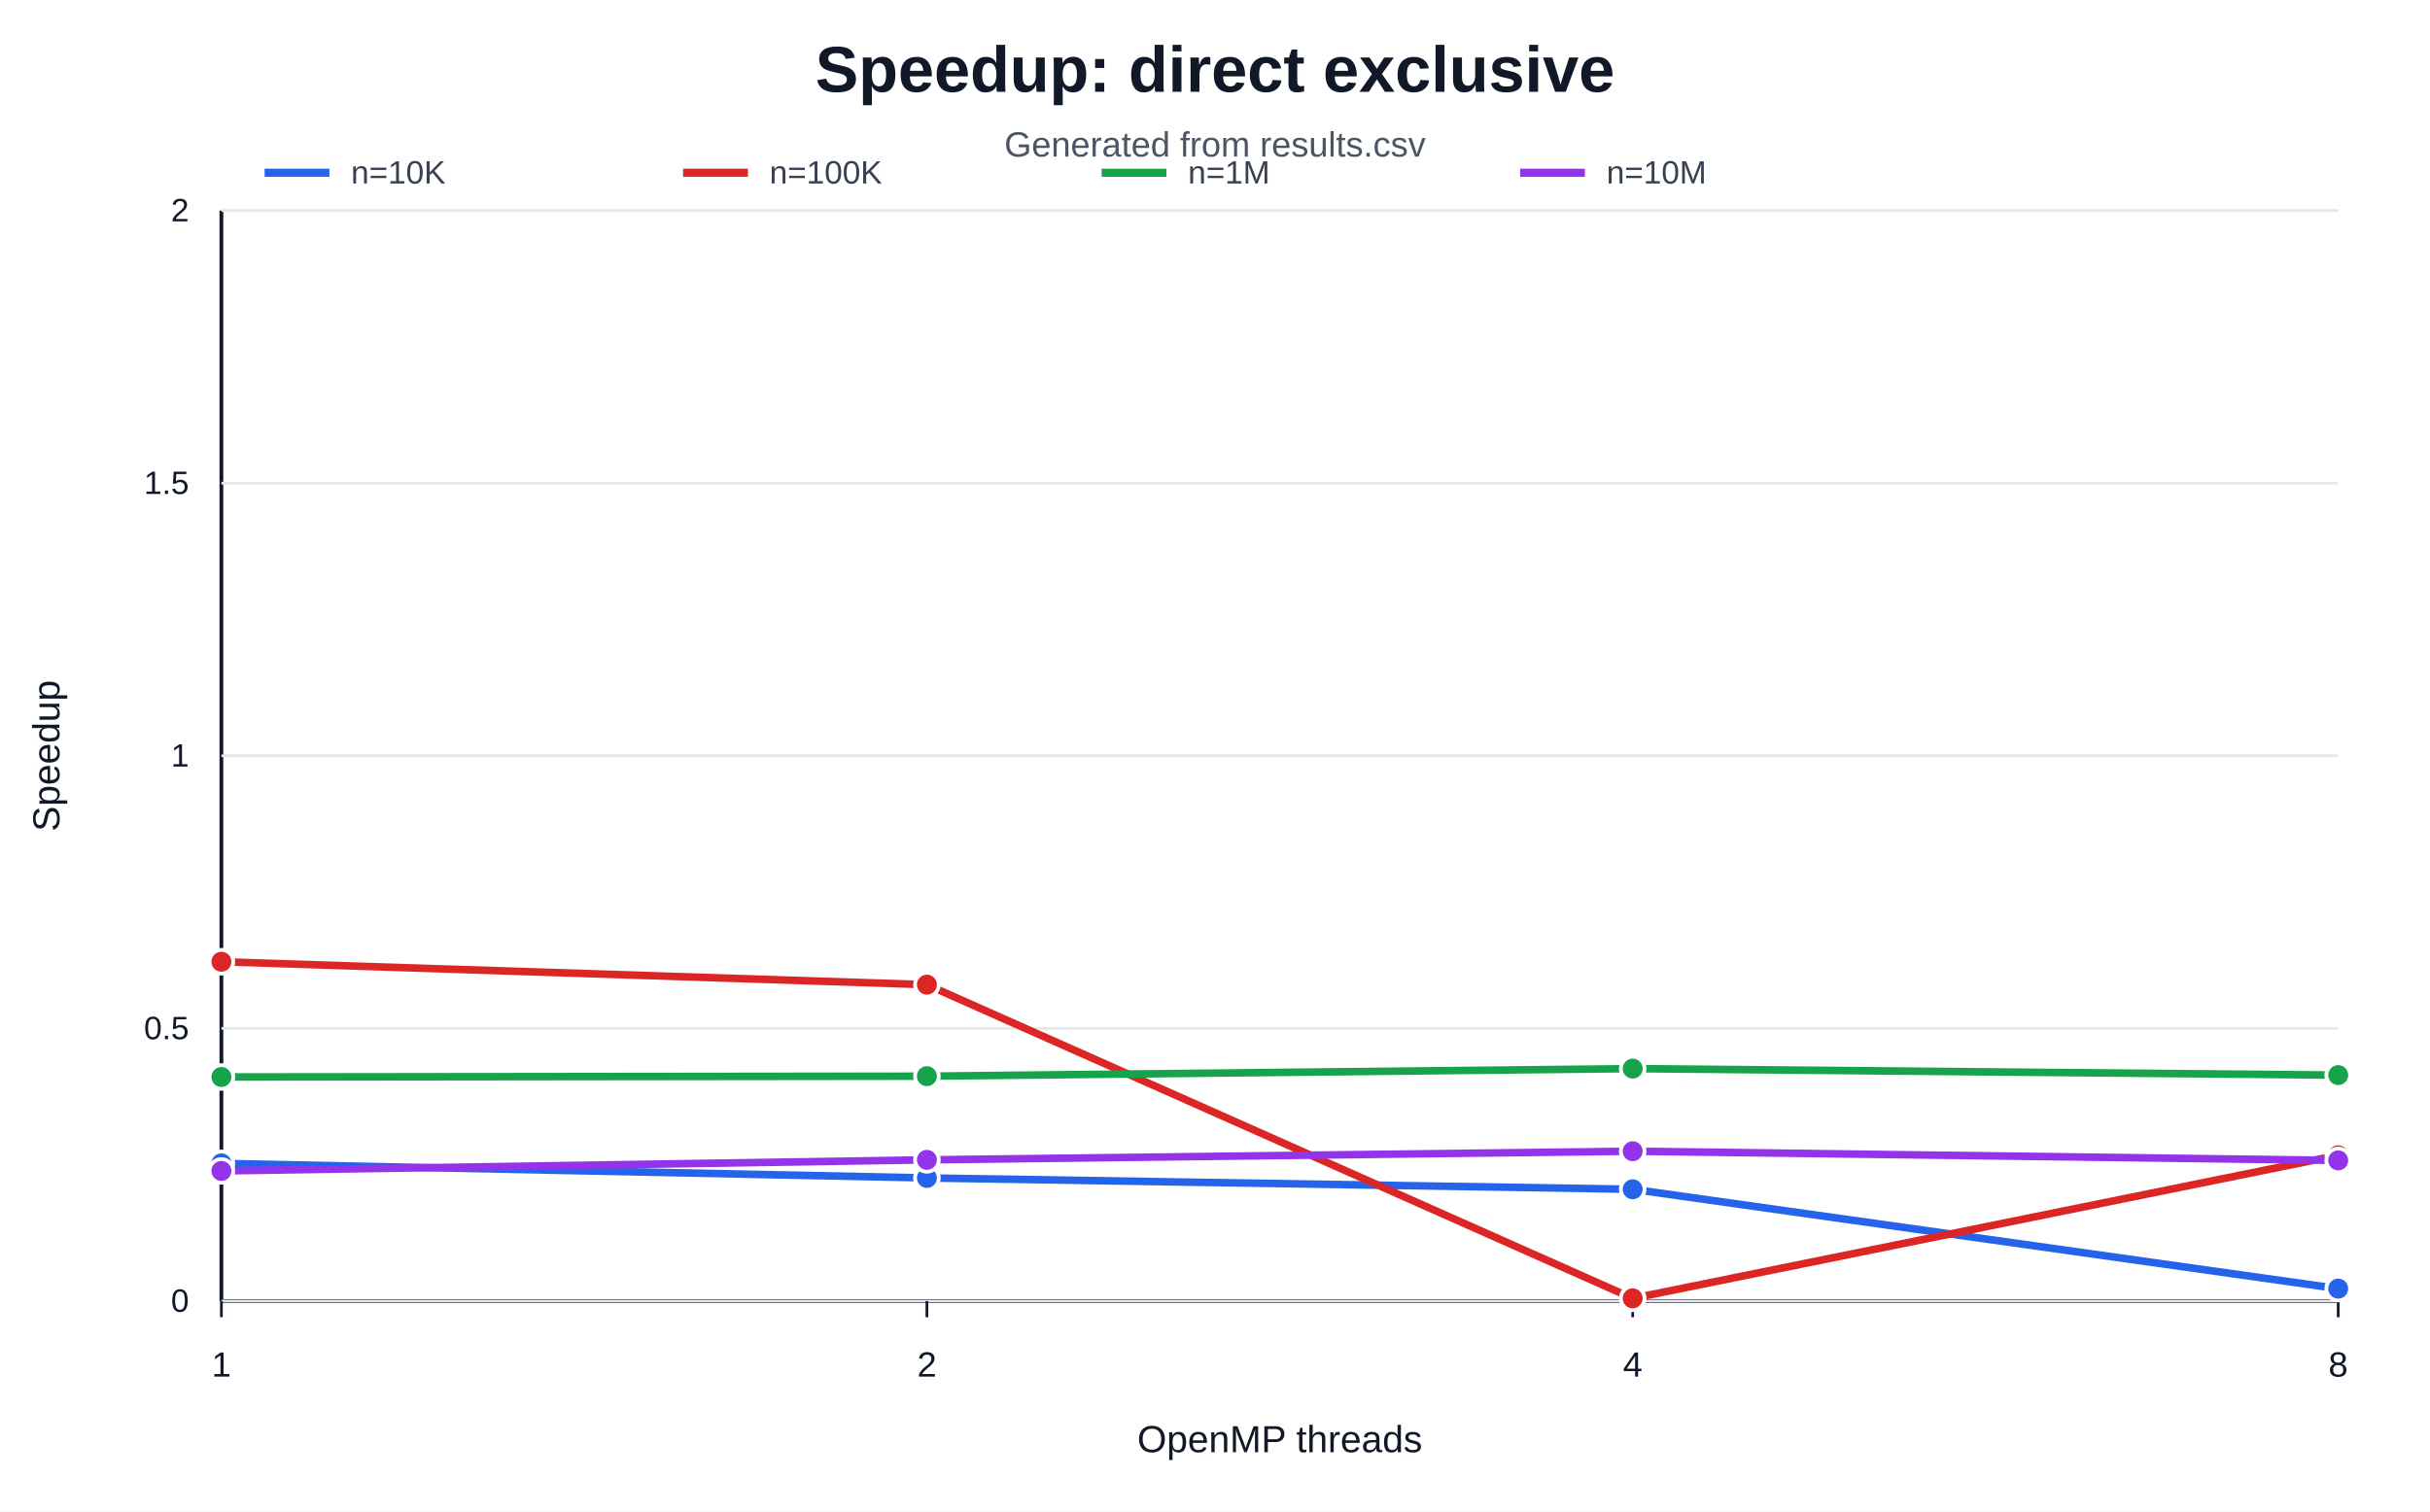
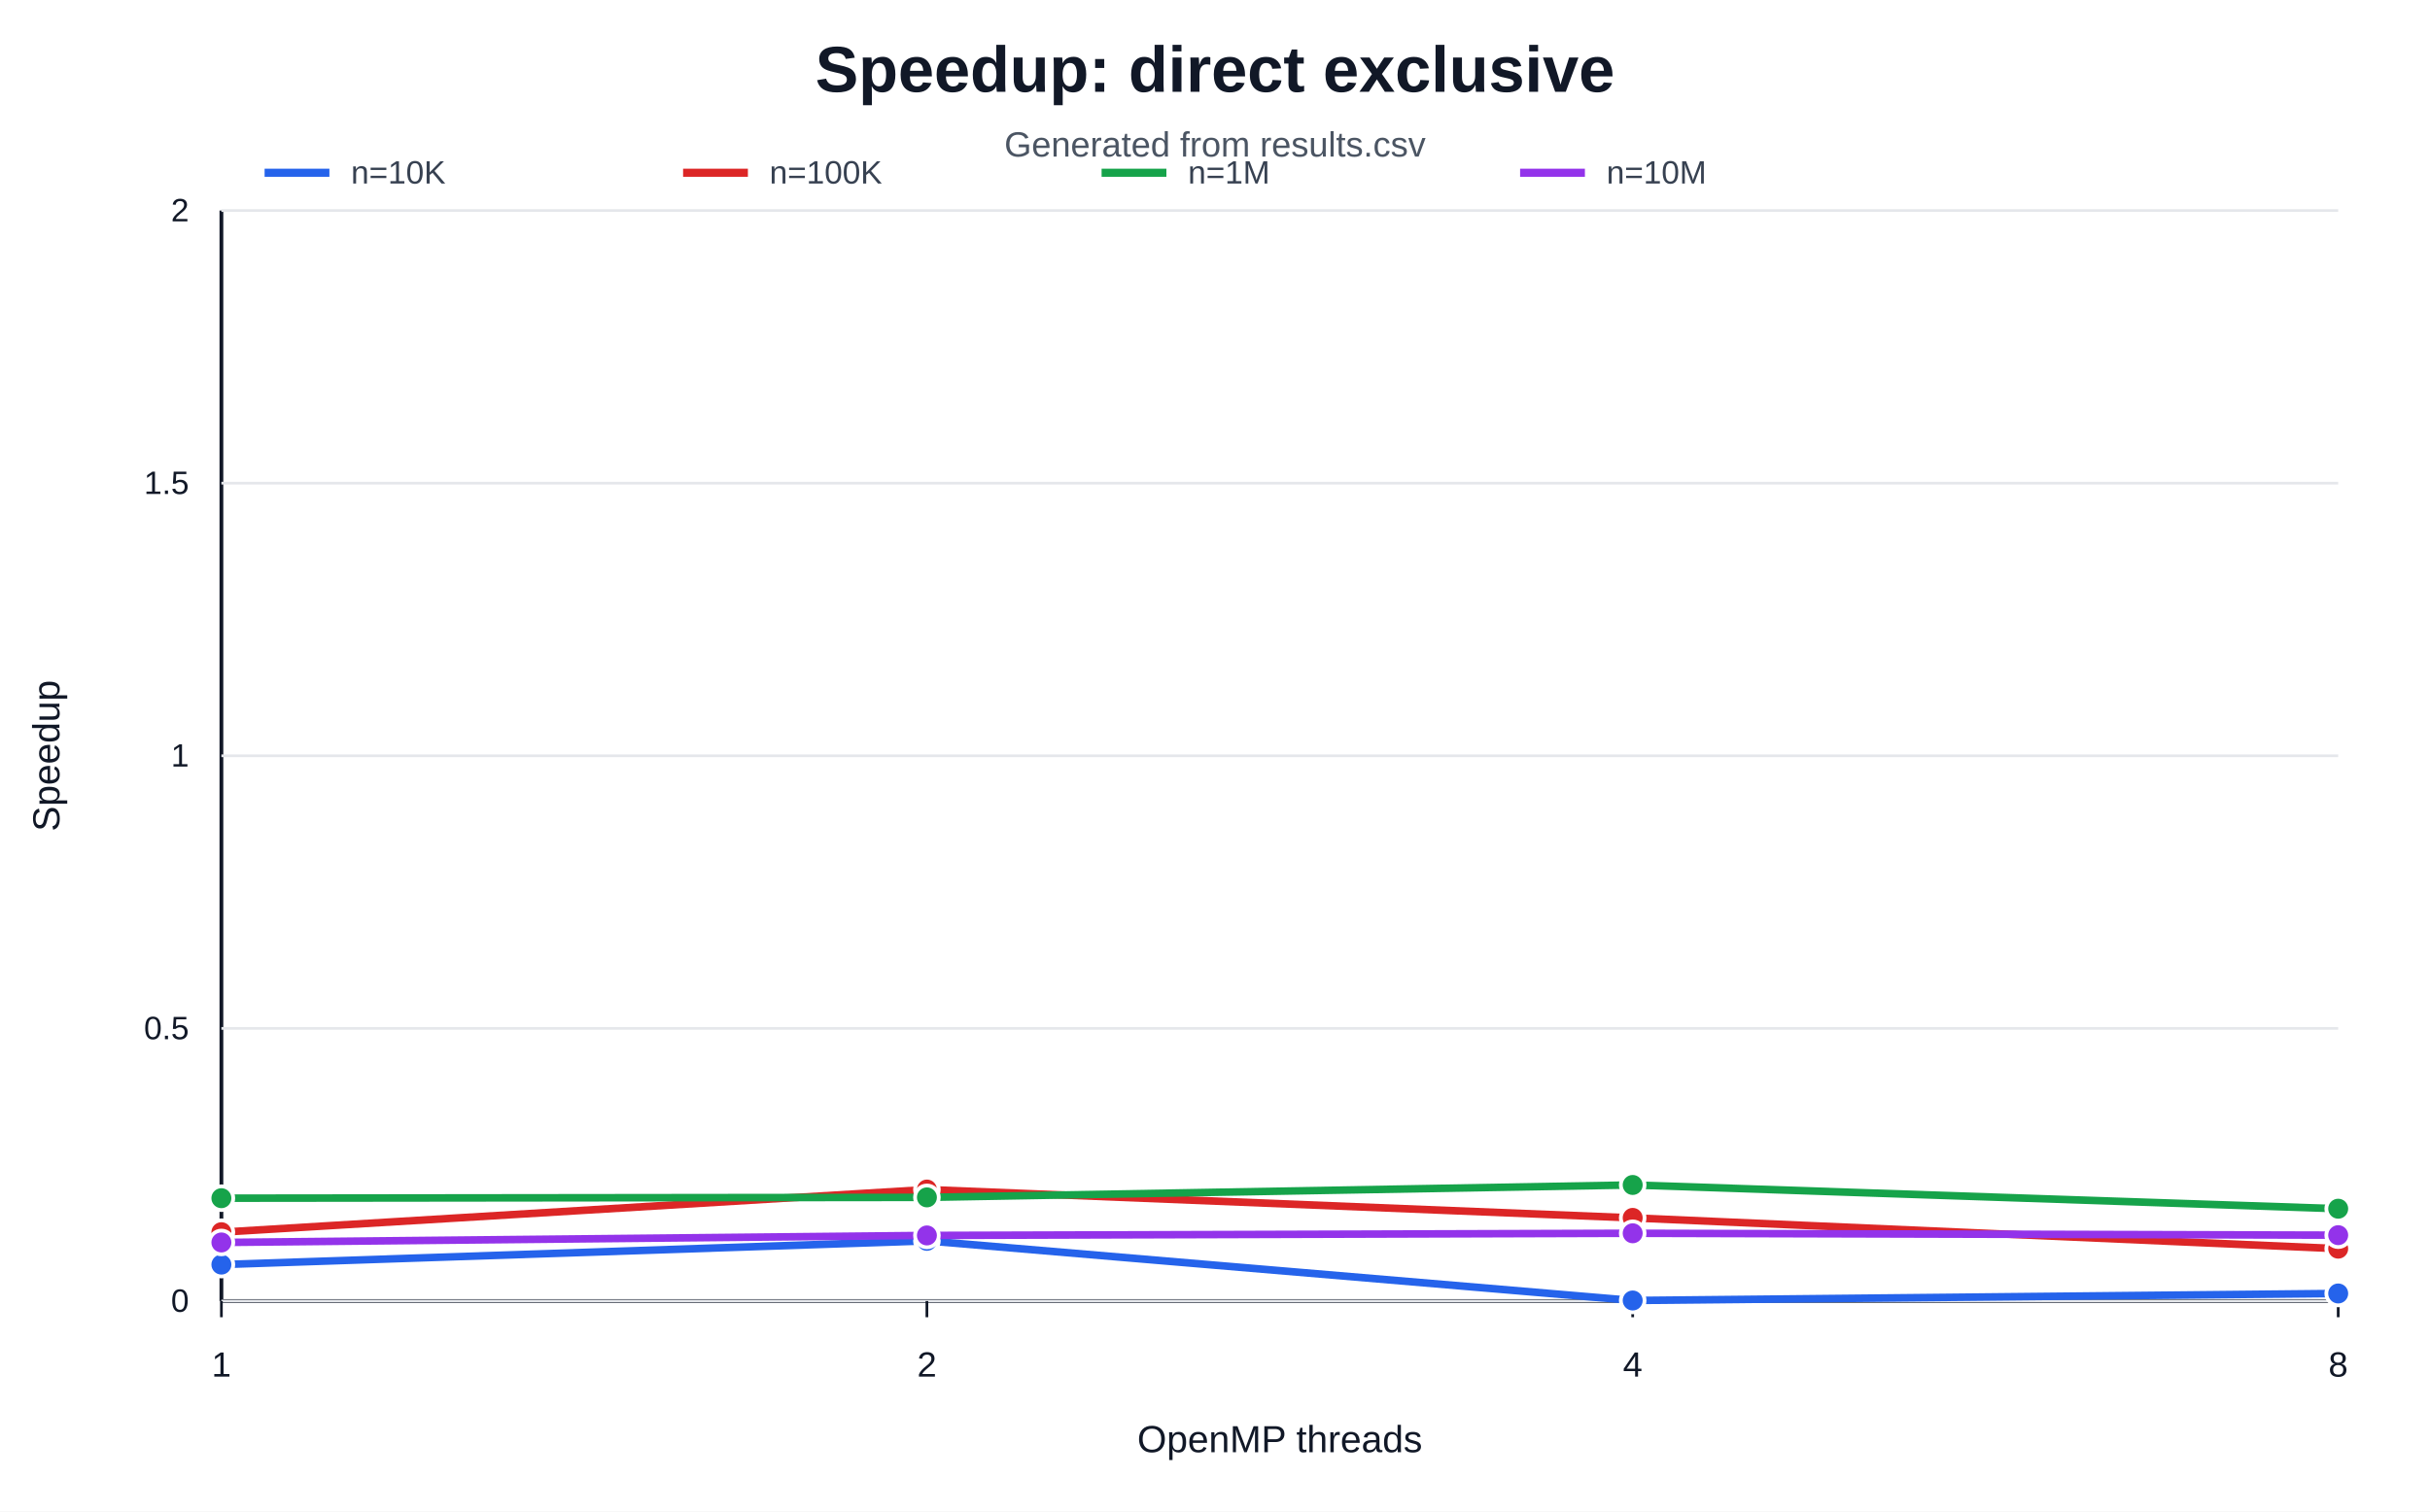
<svg xmlns="http://www.w3.org/2000/svg" width="900" height="560" viewBox="0 0 900 560">
  <rect width="100%" height="100%" fill="#ffffff" />
  <text x="450.0" y="34.0" text-anchor="middle" font-family="Arial, sans-serif" font-size="24" font-weight="700" fill="#111827">Speedup: direct exclusive</text>
  <text x="450.0" y="58.0" text-anchor="middle" font-family="Arial, sans-serif" font-size="13" font-weight="400" fill="#4b5563">Generated from results.csv</text>
  <line x1="82" y1="78" x2="82" y2="482" stroke="#111827" stroke-width="1.4" />
  <line x1="82" y1="482" x2="866" y2="482" stroke="#111827" stroke-width="1.4" />
  <line x1="82" y1="482.0" x2="866" y2="482.0" stroke="#e5e7eb" stroke-width="1" />
  <text x="70.0" y="486.0" text-anchor="end" font-family="Arial, sans-serif" font-size="12" font-weight="400" fill="#111827">0</text>
  <line x1="82" y1="381.0" x2="866" y2="381.0" stroke="#e5e7eb" stroke-width="1" />
  <text x="70.0" y="385.0" text-anchor="end" font-family="Arial, sans-serif" font-size="12" font-weight="400" fill="#111827">0.5</text>
  <line x1="82" y1="280.0" x2="866" y2="280.0" stroke="#e5e7eb" stroke-width="1" />
  <text x="70.0" y="284.0" text-anchor="end" font-family="Arial, sans-serif" font-size="12" font-weight="400" fill="#111827">1</text>
  <line x1="82" y1="179.0" x2="866" y2="179.0" stroke="#e5e7eb" stroke-width="1" />
  <text x="70.0" y="183.0" text-anchor="end" font-family="Arial, sans-serif" font-size="12" font-weight="400" fill="#111827">1.5</text>
  <line x1="82" y1="78.0" x2="866" y2="78.0" stroke="#e5e7eb" stroke-width="1" />
  <text x="70.0" y="82.0" text-anchor="end" font-family="Arial, sans-serif" font-size="12" font-weight="400" fill="#111827">2</text>
  <line x1="82.0" y1="482" x2="82.0" y2="488" stroke="#111827" stroke-width="1" />
  <text x="82.0" y="510.0" text-anchor="middle" font-family="Arial, sans-serif" font-size="13" font-weight="400" fill="#111827">1</text>
  <line x1="343.3" y1="482" x2="343.3" y2="488" stroke="#111827" stroke-width="1" />
  <text x="343.3" y="510.0" text-anchor="middle" font-family="Arial, sans-serif" font-size="13" font-weight="400" fill="#111827">2</text>
  <line x1="604.7" y1="482" x2="604.7" y2="488" stroke="#111827" stroke-width="1" />
  <text x="604.7" y="510.0" text-anchor="middle" font-family="Arial, sans-serif" font-size="13" font-weight="400" fill="#111827">4</text>
  <line x1="866.0" y1="482" x2="866.0" y2="488" stroke="#111827" stroke-width="1" />
  <text x="866.0" y="510.0" text-anchor="middle" font-family="Arial, sans-serif" font-size="13" font-weight="400" fill="#111827">8</text>
  <text x="474.0" y="538.0" text-anchor="middle" font-family="Arial, sans-serif" font-size="14" font-weight="400" fill="#111827">OpenMP threads</text>
  <text x="22" y="280.0" text-anchor="middle" font-family="Arial, sans-serif" font-size="14" fill="#111827" transform="rotate(-90 22 280.0)">Speedup</text>
-   <path d="M 82.0 431.0 L 343.3 436.4 L 604.7 440.6 L 866.0 477.4" fill="none" stroke="#2563eb" stroke-width="2.8" stroke-linejoin="round" stroke-linecap="round" />
-   <circle cx="82.0" cy="431.0" r="4.4" fill="#2563eb" stroke="#ffffff" stroke-width="1.4" />
-   <circle cx="343.3" cy="436.4" r="4.4" fill="#2563eb" stroke="#ffffff" stroke-width="1.4" />
-   <circle cx="604.7" cy="440.6" r="4.4" fill="#2563eb" stroke="#ffffff" stroke-width="1.4" />
-   <circle cx="866.0" cy="477.4" r="4.4" fill="#2563eb" stroke="#ffffff" stroke-width="1.4" />
+   <path d="M 82.0 468.5 L 343.3 459.7 L 604.7 481.8 L 866.0 479.2" fill="none" stroke="#2563eb" stroke-width="2.8" stroke-linejoin="round" stroke-linecap="round" />
+   <circle cx="82.0" cy="468.5" r="4.4" fill="#2563eb" stroke="#ffffff" stroke-width="1.4" />
+   <circle cx="343.3" cy="459.7" r="4.4" fill="#2563eb" stroke="#ffffff" stroke-width="1.4" />
+   <circle cx="604.7" cy="481.8" r="4.4" fill="#2563eb" stroke="#ffffff" stroke-width="1.4" />
+   <circle cx="866.0" cy="479.2" r="4.4" fill="#2563eb" stroke="#ffffff" stroke-width="1.4" />
  <line x1="98" y1="64" x2="122" y2="64" stroke="#2563eb" stroke-width="3" />
  <text x="130.0" y="68.0" text-anchor="start" font-family="Arial, sans-serif" font-size="12" font-weight="400" fill="#374151">n=10K</text>
-   <path d="M 82.0 356.3 L 343.3 364.8 L 604.7 481.0 L 866.0 428.0" fill="none" stroke="#dc2626" stroke-width="2.8" stroke-linejoin="round" stroke-linecap="round" />
-   <circle cx="82.0" cy="356.3" r="4.4" fill="#dc2626" stroke="#ffffff" stroke-width="1.4" />
-   <circle cx="343.3" cy="364.8" r="4.4" fill="#dc2626" stroke="#ffffff" stroke-width="1.4" />
-   <circle cx="604.7" cy="481.0" r="4.4" fill="#dc2626" stroke="#ffffff" stroke-width="1.4" />
-   <circle cx="866.0" cy="428.0" r="4.4" fill="#dc2626" stroke="#ffffff" stroke-width="1.4" />
+   <path d="M 82.0 456.5 L 343.3 440.7 L 604.7 451.2 L 866.0 462.6" fill="none" stroke="#dc2626" stroke-width="2.8" stroke-linejoin="round" stroke-linecap="round" />
+   <circle cx="82.0" cy="456.5" r="4.4" fill="#dc2626" stroke="#ffffff" stroke-width="1.4" />
+   <circle cx="343.3" cy="440.7" r="4.4" fill="#dc2626" stroke="#ffffff" stroke-width="1.4" />
+   <circle cx="604.7" cy="451.2" r="4.4" fill="#dc2626" stroke="#ffffff" stroke-width="1.4" />
+   <circle cx="866.0" cy="462.6" r="4.4" fill="#dc2626" stroke="#ffffff" stroke-width="1.4" />
  <line x1="253" y1="64" x2="277" y2="64" stroke="#dc2626" stroke-width="3" />
  <text x="285.0" y="68.0" text-anchor="start" font-family="Arial, sans-serif" font-size="12" font-weight="400" fill="#374151">n=100K</text>
-   <path d="M 82.0 399.0 L 343.3 398.7 L 604.7 395.9 L 866.0 398.3" fill="none" stroke="#16a34a" stroke-width="2.8" stroke-linejoin="round" stroke-linecap="round" />
-   <circle cx="82.0" cy="399.0" r="4.4" fill="#16a34a" stroke="#ffffff" stroke-width="1.4" />
-   <circle cx="343.3" cy="398.7" r="4.4" fill="#16a34a" stroke="#ffffff" stroke-width="1.4" />
-   <circle cx="604.7" cy="395.9" r="4.4" fill="#16a34a" stroke="#ffffff" stroke-width="1.4" />
-   <circle cx="866.0" cy="398.3" r="4.4" fill="#16a34a" stroke="#ffffff" stroke-width="1.4" />
+   <path d="M 82.0 443.9 L 343.3 443.6 L 604.7 439.0 L 866.0 447.8" fill="none" stroke="#16a34a" stroke-width="2.8" stroke-linejoin="round" stroke-linecap="round" />
+   <circle cx="82.0" cy="443.9" r="4.4" fill="#16a34a" stroke="#ffffff" stroke-width="1.4" />
+   <circle cx="343.3" cy="443.6" r="4.4" fill="#16a34a" stroke="#ffffff" stroke-width="1.4" />
+   <circle cx="604.7" cy="439.0" r="4.4" fill="#16a34a" stroke="#ffffff" stroke-width="1.4" />
+   <circle cx="866.0" cy="447.8" r="4.4" fill="#16a34a" stroke="#ffffff" stroke-width="1.4" />
  <line x1="408" y1="64" x2="432" y2="64" stroke="#16a34a" stroke-width="3" />
  <text x="440.0" y="68.0" text-anchor="start" font-family="Arial, sans-serif" font-size="12" font-weight="400" fill="#374151">n=1M</text>
-   <path d="M 82.0 433.8 L 343.3 429.7 L 604.7 426.5 L 866.0 429.9" fill="none" stroke="#9333ea" stroke-width="2.8" stroke-linejoin="round" stroke-linecap="round" />
-   <circle cx="82.0" cy="433.8" r="4.4" fill="#9333ea" stroke="#ffffff" stroke-width="1.4" />
-   <circle cx="343.3" cy="429.7" r="4.4" fill="#9333ea" stroke="#ffffff" stroke-width="1.4" />
-   <circle cx="604.7" cy="426.5" r="4.4" fill="#9333ea" stroke="#ffffff" stroke-width="1.4" />
-   <circle cx="866.0" cy="429.9" r="4.4" fill="#9333ea" stroke="#ffffff" stroke-width="1.4" />
+   <path d="M 82.0 460.3 L 343.3 457.7 L 604.7 456.9 L 866.0 457.6" fill="none" stroke="#9333ea" stroke-width="2.8" stroke-linejoin="round" stroke-linecap="round" />
+   <circle cx="82.0" cy="460.3" r="4.4" fill="#9333ea" stroke="#ffffff" stroke-width="1.4" />
+   <circle cx="343.3" cy="457.7" r="4.4" fill="#9333ea" stroke="#ffffff" stroke-width="1.4" />
+   <circle cx="604.7" cy="456.9" r="4.4" fill="#9333ea" stroke="#ffffff" stroke-width="1.4" />
+   <circle cx="866.0" cy="457.6" r="4.4" fill="#9333ea" stroke="#ffffff" stroke-width="1.4" />
  <line x1="563" y1="64" x2="587" y2="64" stroke="#9333ea" stroke-width="3" />
  <text x="595.0" y="68.0" text-anchor="start" font-family="Arial, sans-serif" font-size="12" font-weight="400" fill="#374151">n=10M</text>
</svg>
